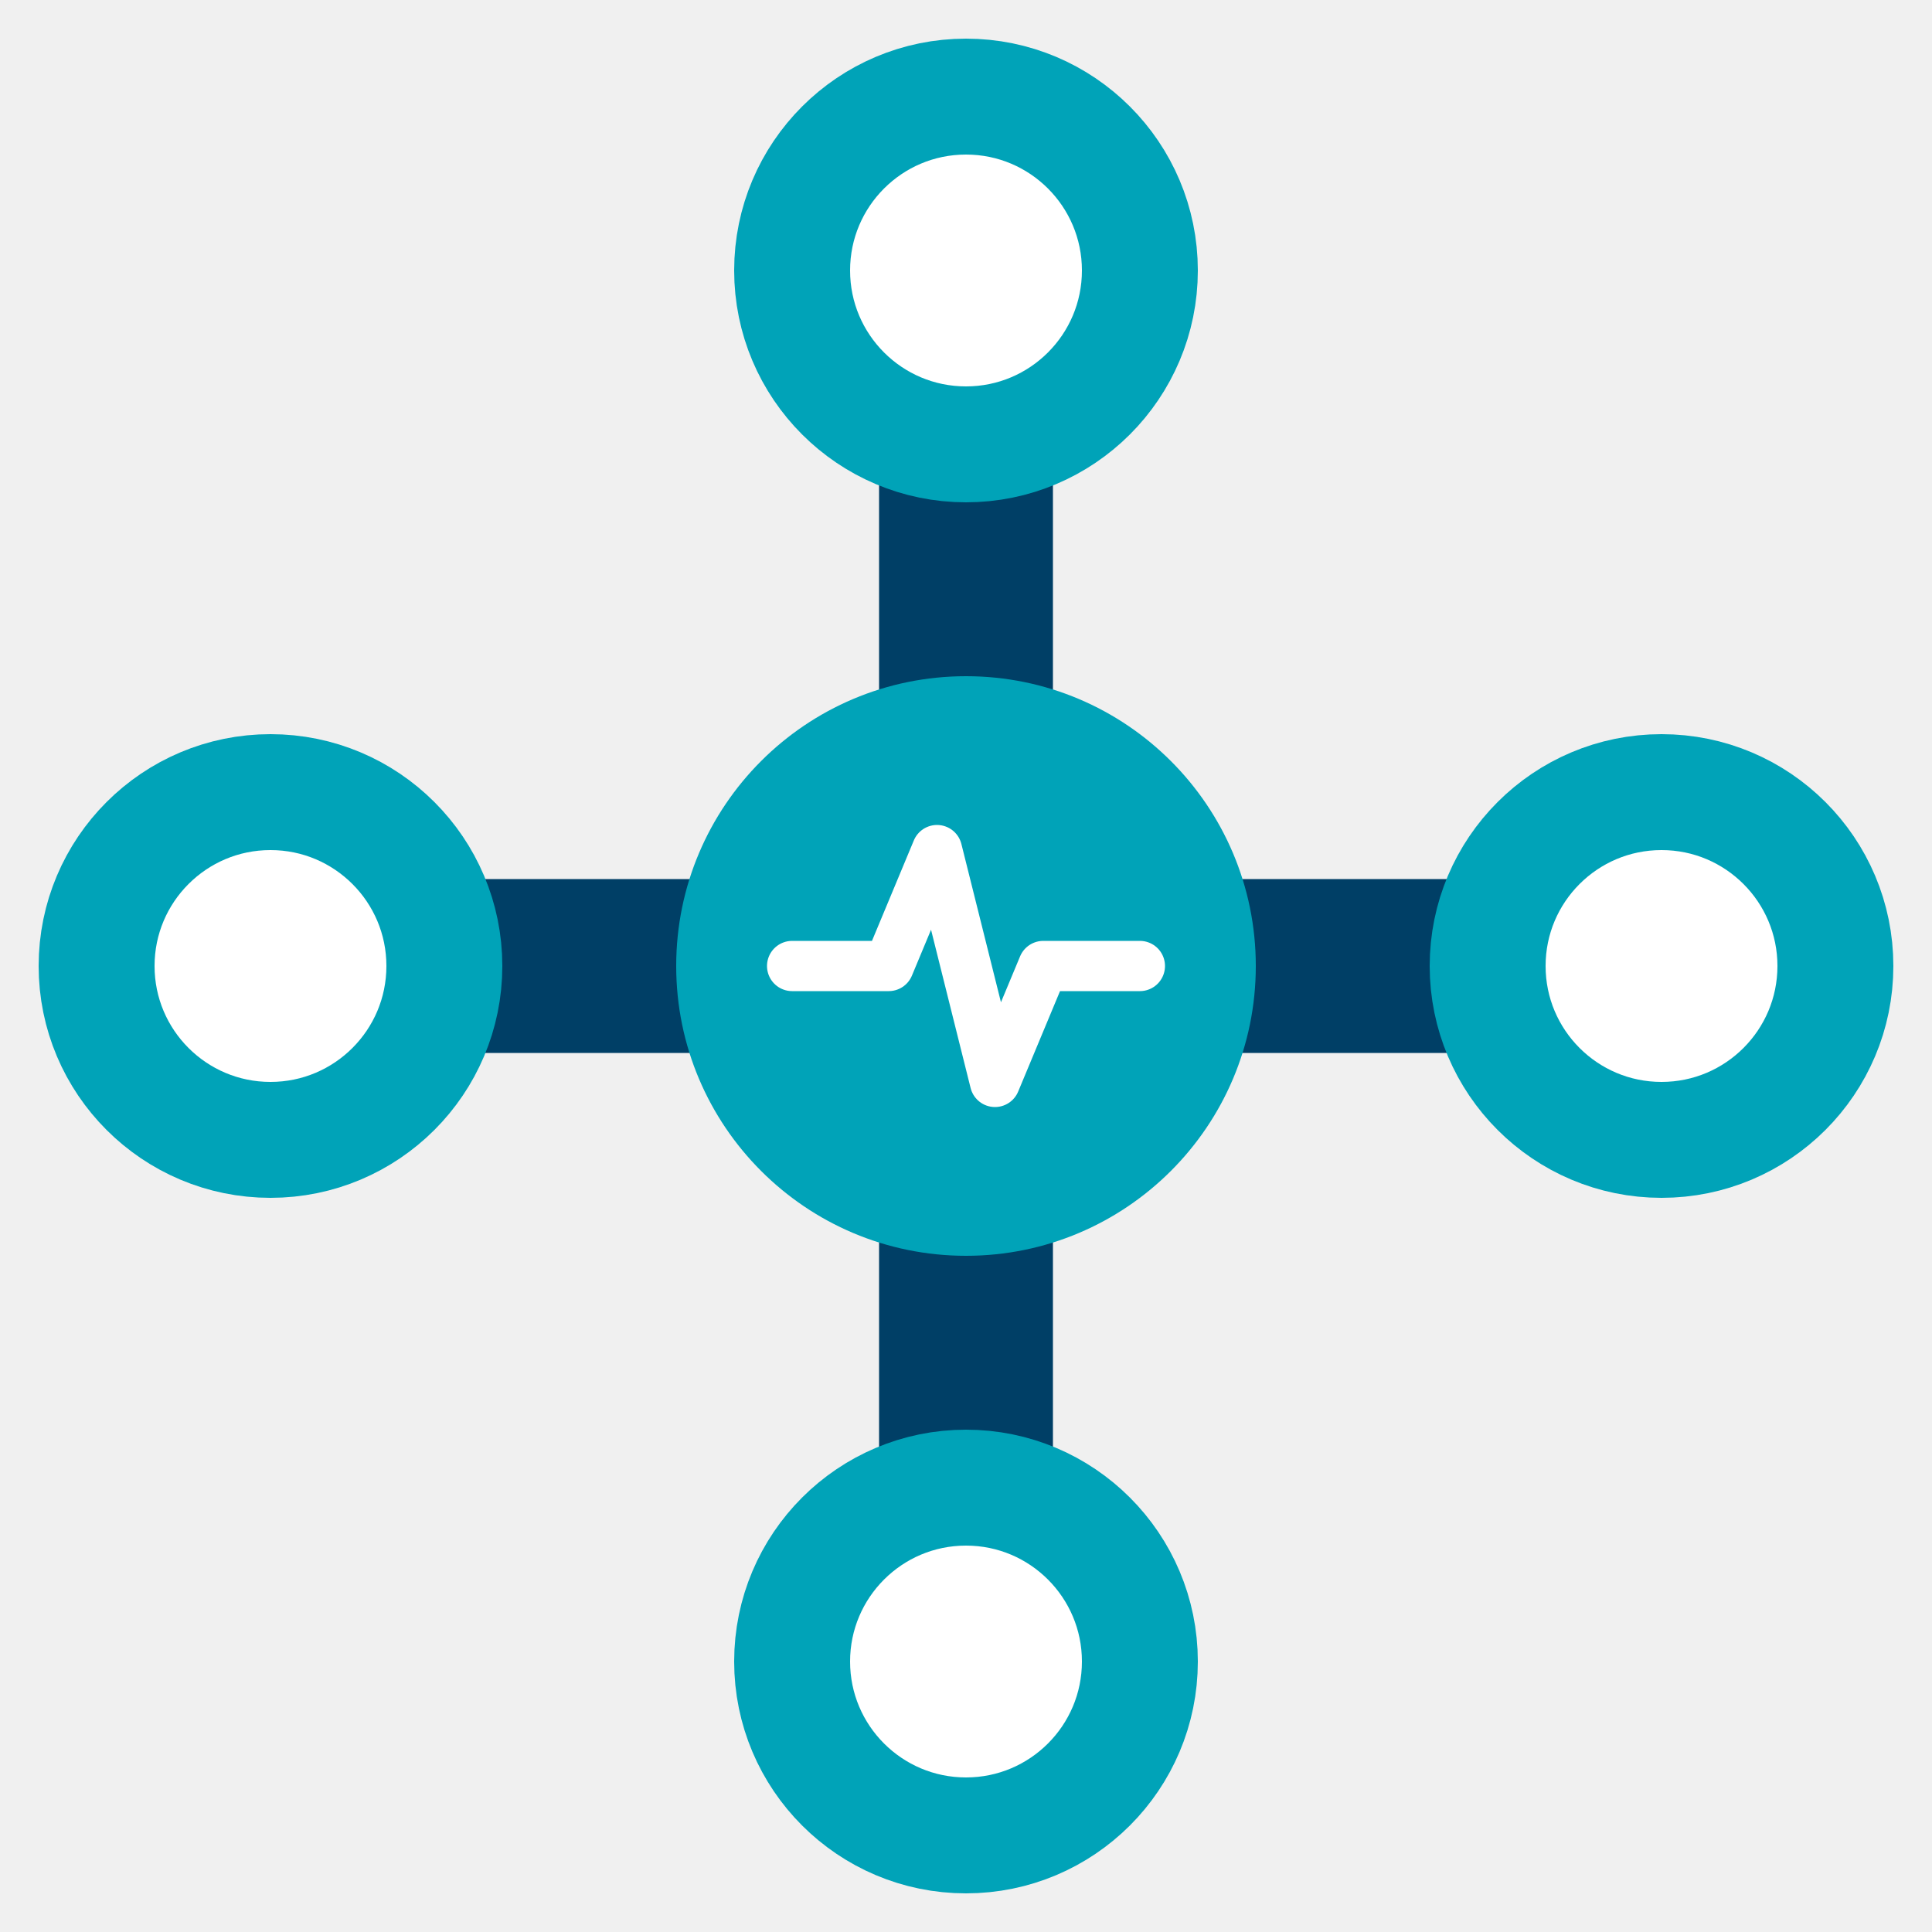
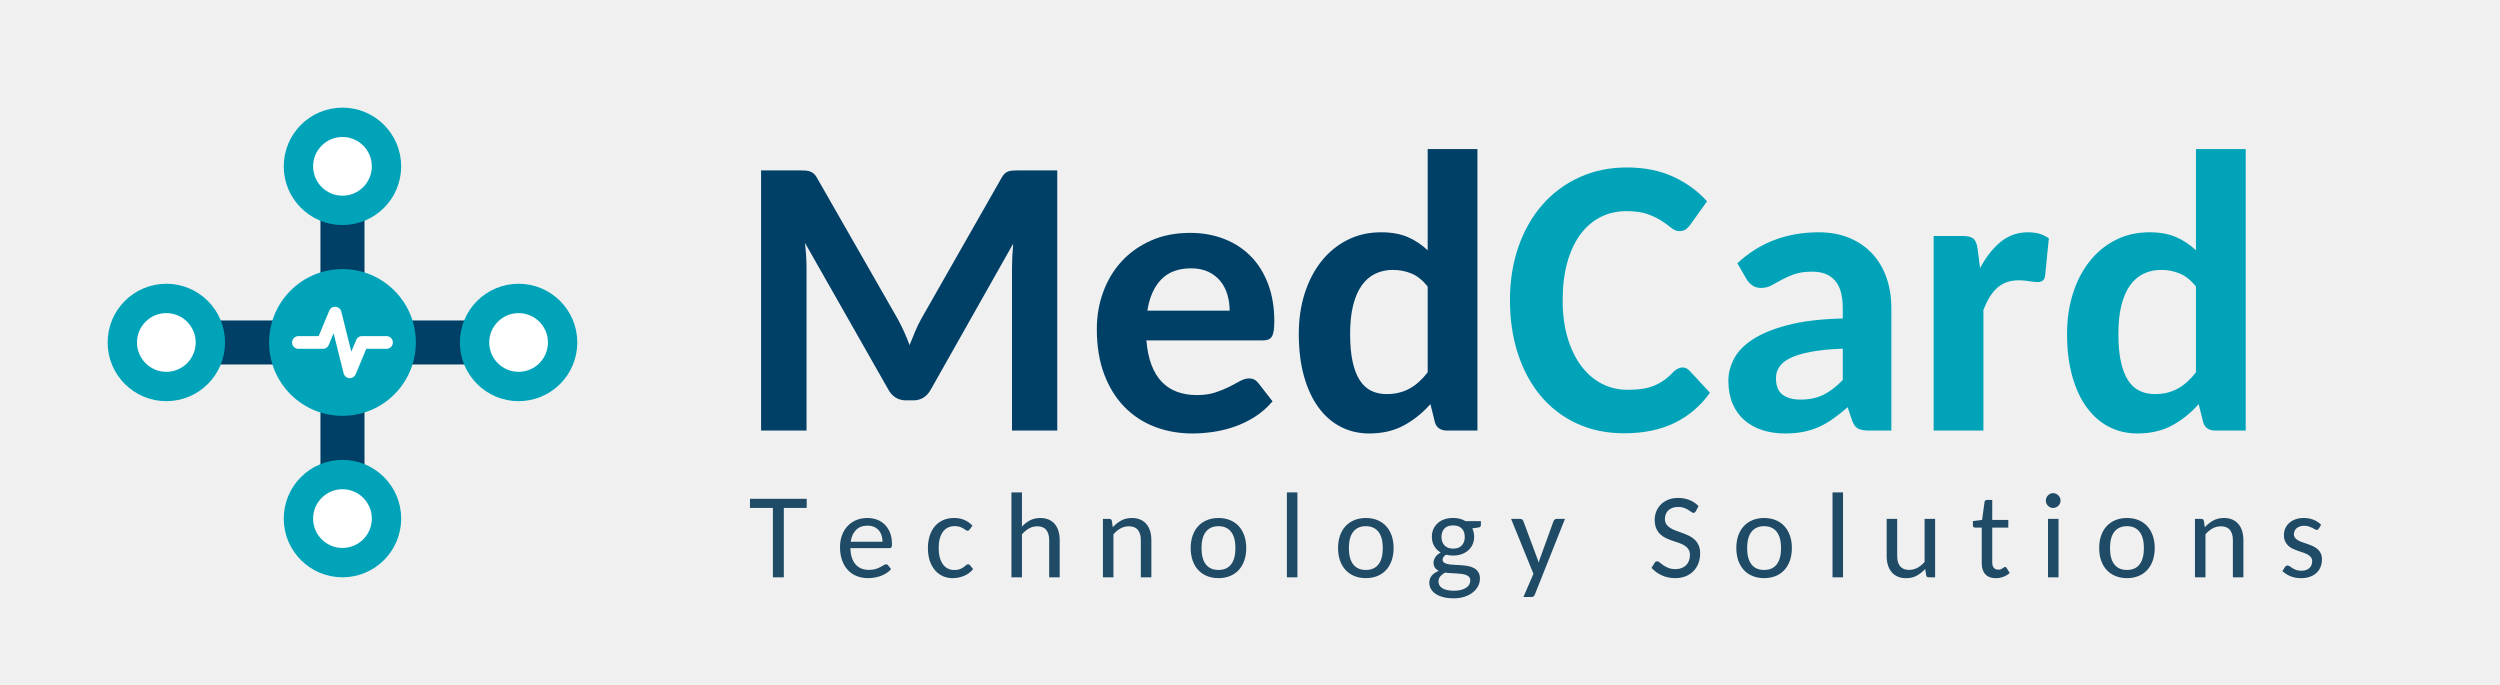
- <svg xmlns="http://www.w3.org/2000/svg" viewBox="0 0 100 100" role="img" aria-label="MedCard icon">
-   <g stroke="#003F66" stroke-width="9" stroke-linecap="round">
-     <line x1="50" y1="50" x2="50" y2="14" />
-     <line x1="50" y1="50" x2="50" y2="86" />
-     <line x1="50" y1="50" x2="14" y2="50" />
-     <line x1="50" y1="50" x2="86" y2="50" />
+ <svg xmlns="http://www.w3.org/2000/svg" viewBox="-20 -20 511 140" role="img" aria-label="MedCard logo">
+   <rect x="-20" y="-20" width="511" height="140" fill="none" />
+   <g>
+     <g stroke="#003F66" stroke-width="9" stroke-linecap="round">
+       <line x1="50" y1="50" x2="50" y2="14" />
+       <line x1="50" y1="50" x2="50" y2="86" />
+       <line x1="50" y1="50" x2="14" y2="50" />
+       <line x1="50" y1="50" x2="86" y2="50" />
+     </g>
+     <g fill="#FFFFFF" stroke="#00A3B8" stroke-width="6">
+       <circle cx="50" cy="14" r="9" />
+       <circle cx="50" cy="86" r="9" />
+       <circle cx="14" cy="50" r="9" />
+       <circle cx="86" cy="50" r="9" />
+     </g>
+     <circle cx="50" cy="50" r="15" fill="#00A3B8" />
+     <path d="M41 50 H46 L48.5 44 L51.5 56 L54 50 H59" fill="none" stroke="#FFFFFF" stroke-width="2.6" stroke-linecap="round" stroke-linejoin="round" />
  </g>
-   <g fill="#FFFFFF" stroke="#00A3B8" stroke-width="6">
-     <circle cx="50" cy="14" r="9" />
-     <circle cx="50" cy="86" r="9" />
-     <circle cx="14" cy="50" r="9" />
-     <circle cx="86" cy="50" r="9" />
-   </g>
-   <circle cx="50" cy="50" r="15" fill="#00A3B8" />
-   <path d="M41 50 H46 L48.5 44 L51.5 56 L54 50 H59" fill="none" stroke="#FFFFFF" stroke-width="2.6" stroke-linecap="round" stroke-linejoin="round" />
+   <path d="M163.553 45.298Q164.914 47.82 165.915 50.543Q166.476 49.142 167.036 47.8Q167.597 46.459 168.277 45.218L184.653 16.47Q184.974 15.869 185.314 15.529Q185.654 15.188 186.055 15.048Q186.455 14.908 186.976 14.868Q187.496 14.828 188.177 14.828H196.104V68.0H186.855V34.728Q186.855 33.646 186.916 32.385Q186.976 31.124 187.096 29.803L170.319 59.512Q169.078 61.834 166.676 61.834H165.194Q162.752 61.834 161.511 59.512L144.534 29.643Q144.694 31.004 144.774 32.305Q144.854 33.606 144.854 34.728V68.0H135.565V14.828H143.533Q144.214 14.828 144.714 14.868Q145.215 14.908 145.635 15.068Q146.056 15.229 146.396 15.549Q146.736 15.869 147.057 16.47L163.553 45.298Z M223.251 27.601Q227.015 27.601 230.178 28.822Q233.341 30.043 235.623 32.345Q237.905 34.647 239.187 38.011Q240.468 41.374 240.468 45.698Q240.468 46.859 240.348 47.6Q240.228 48.341 239.967 48.781Q239.707 49.222 239.247 49.402Q238.786 49.582 238.105 49.582H214.322Q214.562 52.465 215.363 54.587Q216.164 56.709 217.485 58.07Q218.807 59.432 220.608 60.092Q222.41 60.753 224.612 60.753Q226.814 60.753 228.436 60.212Q230.058 59.672 231.279 59.051Q232.5 58.431 233.461 57.89Q234.422 57.35 235.343 57.35Q236.464 57.35 237.185 58.271L240.107 62.034Q238.466 63.956 236.464 65.217Q234.462 66.479 232.32 67.219Q230.178 67.96 227.976 68.28Q225.773 68.601 223.731 68.601Q219.607 68.601 216.044 67.239Q212.48 65.878 209.838 63.175Q207.195 60.473 205.694 56.489Q204.192 52.505 204.192 47.26Q204.192 43.216 205.514 39.632Q206.835 36.049 209.297 33.386Q211.76 30.724 215.283 29.162Q218.807 27.601 223.251 27.601ZM223.451 34.848Q219.567 34.848 217.365 37.11Q215.163 39.372 214.522 43.496H231.339Q231.339 41.774 230.878 40.213Q230.418 38.651 229.437 37.45Q228.456 36.249 226.975 35.548Q225.493 34.848 223.451 34.848Z M275.702 68.0Q274.781 68.0 274.121 67.54Q273.46 67.079 273.26 66.158L272.379 62.595Q270.017 65.277 266.974 66.939Q263.931 68.601 259.847 68.601Q256.684 68.601 254.041 67.239Q251.398 65.878 249.497 63.275Q247.595 60.673 246.534 56.889Q245.473 53.105 245.473 48.221Q245.473 43.776 246.674 39.993Q247.875 36.209 250.077 33.426Q252.279 30.644 255.382 29.062Q258.485 27.48 262.289 27.48Q265.492 27.48 267.754 28.461Q270.017 29.442 271.818 31.164V10.464H281.988V68.0ZM263.41 60.553Q264.812 60.553 265.993 60.252Q267.174 59.952 268.175 59.392Q269.176 58.831 270.077 58.01Q270.978 57.189 271.818 56.108V38.571Q270.297 36.649 268.515 35.909Q266.733 35.168 264.691 35.168Q262.729 35.168 261.108 35.949Q259.486 36.729 258.345 38.331Q257.204 39.933 256.583 42.395Q255.963 44.857 255.963 48.221Q255.963 51.624 256.483 53.966Q257.004 56.309 257.965 57.77Q258.926 59.231 260.307 59.892Q261.688 60.553 263.41 60.553Z" fill="#003F66" />
+   <path d="M323.869 55.107Q324.71 55.107 325.311 55.748L329.515 60.272Q326.632 64.316 322.288 66.438Q317.943 68.561 311.978 68.561Q306.572 68.561 302.248 66.539Q297.924 64.517 294.901 60.893Q291.878 57.27 290.256 52.285Q288.635 47.3 288.635 41.374Q288.635 35.408 290.376 30.423Q292.118 25.438 295.281 21.835Q298.444 18.231 302.849 16.229Q307.253 14.228 312.538 14.228Q317.903 14.228 322.027 16.129Q326.151 18.031 328.914 21.154L325.391 26.079Q325.03 26.52 324.57 26.88Q324.109 27.24 323.269 27.24Q322.428 27.24 321.647 26.6Q320.866 25.959 319.725 25.198Q318.584 24.438 316.862 23.797Q315.141 23.156 312.458 23.156Q309.535 23.156 307.133 24.377Q304.73 25.599 303.009 27.941Q301.287 30.283 300.346 33.667Q299.405 37.05 299.405 41.374Q299.405 45.738 300.446 49.142Q301.487 52.545 303.269 54.887Q305.051 57.229 307.453 58.451Q309.855 59.672 312.618 59.672Q314.26 59.672 315.581 59.492Q316.902 59.312 318.043 58.851Q319.185 58.391 320.186 57.67Q321.187 56.949 322.188 55.868Q322.588 55.548 323.008 55.328Q323.429 55.107 323.869 55.107Z M361.946 68.0Q360.505 68.0 359.744 67.58Q358.983 67.159 358.543 65.878L357.662 63.235Q356.141 64.557 354.739 65.558Q353.338 66.559 351.836 67.239Q350.335 67.92 348.633 68.26Q346.932 68.601 344.85 68.601Q342.287 68.601 340.165 67.9Q338.043 67.199 336.501 65.838Q334.96 64.477 334.119 62.455Q333.278 60.433 333.278 57.79Q333.278 55.588 334.399 53.386Q335.521 51.184 338.223 49.402Q340.926 47.62 345.43 46.439Q349.935 45.258 356.661 45.098V42.976Q356.661 39.132 355.06 37.33Q353.458 35.528 350.455 35.528Q348.213 35.528 346.751 36.049Q345.29 36.569 344.169 37.19Q343.048 37.811 342.087 38.331Q341.126 38.852 339.925 38.852Q338.884 38.852 338.143 38.311Q337.402 37.771 336.962 37.01L335.12 33.807Q338.563 30.604 342.728 29.042Q346.892 27.48 351.736 27.48Q355.22 27.48 357.982 28.622Q360.745 29.763 362.667 31.825Q364.589 33.887 365.59 36.729Q366.591 39.572 366.591 42.976V68.0ZM348.013 61.674Q350.735 61.674 352.717 60.693Q354.699 59.712 356.661 57.67V51.264Q352.697 51.424 350.075 51.924Q347.452 52.425 345.891 53.206Q344.329 53.986 343.668 55.027Q343.008 56.068 343.008 57.27Q343.008 59.672 344.349 60.673Q345.69 61.674 348.013 61.674Z M375.239 68.0V28.241H381.205Q382.767 28.241 383.387 28.802Q384.008 29.362 384.208 30.764L384.729 34.808Q386.53 31.404 388.933 29.442Q391.335 27.48 394.498 27.48Q397.101 27.48 398.782 28.722L398.021 36.329Q397.941 37.05 397.541 37.35Q397.141 37.65 396.46 37.65Q395.859 37.65 394.738 37.47Q393.617 37.29 392.656 37.29Q391.255 37.29 390.154 37.69Q389.053 38.091 388.192 38.872Q387.331 39.652 386.65 40.773Q385.97 41.895 385.409 43.336V68.0Z M432.735 68.0Q431.814 68.0 431.154 67.54Q430.493 67.079 430.293 66.158L429.412 62.595Q427.05 65.277 424.007 66.939Q420.964 68.601 416.88 68.601Q413.717 68.601 411.074 67.239Q408.432 65.878 406.53 63.275Q404.628 60.673 403.567 56.889Q402.506 53.105 402.506 48.221Q402.506 43.776 403.707 39.993Q404.908 36.209 407.11 33.426Q409.312 30.644 412.416 29.062Q415.519 27.48 419.322 27.48Q422.525 27.48 424.788 28.461Q427.05 29.442 428.852 31.164V10.464H439.021V68.0ZM420.443 60.553Q421.845 60.553 423.026 60.252Q424.207 59.952 425.208 59.392Q426.209 58.831 427.11 58.01Q428.011 57.189 428.852 56.108V38.571Q427.33 36.649 425.548 35.909Q423.767 35.168 421.725 35.168Q419.763 35.168 418.141 35.949Q416.52 36.729 415.378 38.331Q414.237 39.933 413.617 42.395Q412.996 44.857 412.996 48.221Q412.996 51.624 413.517 53.966Q414.037 56.309 414.998 57.77Q415.959 59.231 417.34 59.892Q418.722 60.553 420.443 60.553Z" fill="#00A3B8" />
+   <path d="M144.89 81.96V83.815H140.214V98.0H137.98V83.815H133.293V81.96Z M157.313 85.878Q158.388 85.878 159.303 86.232Q160.219 86.586 160.89 87.27Q161.561 87.954 161.94 88.942Q162.318 89.931 162.318 91.213Q162.318 91.713 162.208 91.878Q162.099 92.043 161.806 92.043H153.822Q153.847 93.166 154.127 94.002Q154.408 94.838 154.902 95.388Q155.397 95.937 156.08 96.212Q156.764 96.486 157.606 96.486Q158.388 96.486 158.961 96.309Q159.535 96.132 159.944 95.913Q160.353 95.693 160.634 95.516Q160.914 95.339 161.122 95.339Q161.256 95.339 161.354 95.394Q161.452 95.449 161.525 95.546L162.135 96.328Q161.732 96.804 161.189 97.152Q160.646 97.5 160.023 97.725Q159.401 97.951 158.735 98.061Q158.07 98.171 157.423 98.171Q156.178 98.171 155.128 97.756Q154.079 97.341 153.316 96.529Q152.553 95.717 152.125 94.527Q151.698 93.337 151.698 91.787Q151.698 90.542 152.083 89.461Q152.467 88.381 153.194 87.581Q153.92 86.782 154.964 86.33Q156.007 85.878 157.313 85.878ZM157.35 87.441Q155.849 87.441 154.976 88.32Q154.103 89.199 153.883 90.725H160.39Q160.39 90.004 160.182 89.4Q159.975 88.796 159.584 88.363Q159.193 87.929 158.626 87.685Q158.058 87.441 157.35 87.441Z M178.209 88.21Q178.111 88.344 178.02 88.411Q177.928 88.479 177.757 88.479Q177.574 88.479 177.379 88.332Q177.183 88.186 176.89 88.009Q176.597 87.832 176.176 87.685Q175.755 87.539 175.145 87.539Q174.339 87.539 173.723 87.85Q173.106 88.161 172.697 88.741Q172.288 89.321 172.075 90.151Q171.861 90.981 171.861 92.019Q171.861 93.093 172.087 93.929Q172.313 94.765 172.728 95.339Q173.143 95.913 173.729 96.212Q174.315 96.511 175.047 96.511Q175.755 96.511 176.207 96.328Q176.658 96.145 176.964 95.925Q177.269 95.705 177.47 95.522Q177.672 95.339 177.891 95.339Q178.136 95.339 178.282 95.546L178.905 96.328Q178.514 96.804 178.038 97.152Q177.562 97.5 177.012 97.725Q176.463 97.951 175.871 98.061Q175.279 98.171 174.669 98.171Q173.619 98.171 172.703 97.756Q171.788 97.341 171.11 96.553Q170.433 95.766 170.048 94.625Q169.664 93.483 169.664 92.019Q169.664 90.688 170.018 89.559Q170.372 88.43 171.049 87.612Q171.727 86.794 172.722 86.336Q173.717 85.878 175.011 85.878Q176.231 85.878 177.147 86.287Q178.062 86.696 178.77 87.429Z M186.738 98.0V80.642H188.887V87.636Q189.632 86.831 190.541 86.354Q191.45 85.878 192.647 85.878Q193.623 85.878 194.362 86.202Q195.1 86.525 195.601 87.117Q196.101 87.709 196.352 88.546Q196.602 89.382 196.602 90.395V98.0H194.453V90.395Q194.453 89.064 193.855 88.32Q193.257 87.575 192.024 87.575Q191.109 87.575 190.327 88.015Q189.546 88.454 188.887 89.223V98.0Z M205.437 98.0V86.062H206.718Q206.95 86.062 207.097 86.165Q207.243 86.269 207.268 86.501L207.451 87.771Q208.22 86.916 209.172 86.397Q210.124 85.878 211.369 85.878Q212.346 85.878 213.084 86.202Q213.823 86.525 214.323 87.117Q214.824 87.709 215.08 88.546Q215.337 89.382 215.337 90.395V98.0H213.188V90.395Q213.188 89.064 212.584 88.32Q211.98 87.575 210.747 87.575Q209.831 87.575 209.038 88.009Q208.244 88.442 207.585 89.211V98.0Z M229.066 85.878Q230.373 85.878 231.422 86.312Q232.472 86.745 233.205 87.545Q233.937 88.344 234.334 89.479Q234.73 90.615 234.73 92.019Q234.73 93.435 234.334 94.57Q233.937 95.705 233.205 96.505Q232.472 97.304 231.422 97.738Q230.373 98.171 229.066 98.171Q227.76 98.171 226.704 97.738Q225.648 97.304 224.91 96.505Q224.171 95.705 223.775 94.57Q223.378 93.435 223.378 92.019Q223.378 90.615 223.775 89.479Q224.171 88.344 224.91 87.545Q225.648 86.745 226.704 86.312Q227.76 85.878 229.066 85.878ZM229.066 96.499Q229.933 96.499 230.58 96.199Q231.227 95.9 231.66 95.327Q232.094 94.753 232.307 93.923Q232.521 93.093 232.521 92.031Q232.521 90.969 232.307 90.139Q232.094 89.309 231.66 88.735Q231.227 88.161 230.58 87.856Q229.933 87.551 229.066 87.551Q228.187 87.551 227.534 87.856Q226.881 88.161 226.448 88.735Q226.015 89.309 225.801 90.139Q225.587 90.969 225.587 92.031Q225.587 93.093 225.801 93.923Q226.015 94.753 226.448 95.327Q226.881 95.9 227.534 96.199Q228.187 96.499 229.066 96.499Z M245.189 80.642V98.0H243.04V80.642Z M259.187 85.878Q260.493 85.878 261.543 86.312Q262.593 86.745 263.325 87.545Q264.058 88.344 264.455 89.479Q264.851 90.615 264.851 92.019Q264.851 93.435 264.455 94.57Q264.058 95.705 263.325 96.505Q262.593 97.304 261.543 97.738Q260.493 98.171 259.187 98.171Q257.881 98.171 256.825 97.738Q255.769 97.304 255.031 96.505Q254.292 95.705 253.896 94.57Q253.499 93.435 253.499 92.019Q253.499 90.615 253.896 89.479Q254.292 88.344 255.031 87.545Q255.769 86.745 256.825 86.312Q257.881 85.878 259.187 85.878ZM259.187 96.499Q260.054 96.499 260.701 96.199Q261.348 95.9 261.781 95.327Q262.215 94.753 262.428 93.923Q262.642 93.093 262.642 92.031Q262.642 90.969 262.428 90.139Q262.215 89.309 261.781 88.735Q261.348 88.161 260.701 87.856Q260.054 87.551 259.187 87.551Q258.308 87.551 257.655 87.856Q257.002 88.161 256.569 88.735Q256.136 89.309 255.922 90.139Q255.708 90.969 255.708 92.031Q255.708 93.093 255.922 93.923Q256.136 94.753 256.569 95.327Q257.002 95.9 257.655 96.199Q258.308 96.499 259.187 96.499Z M277.007 85.866Q277.751 85.866 278.398 86.037Q279.045 86.208 279.57 86.525H282.695V87.319Q282.695 87.746 282.207 87.819L280.937 88.002Q281.316 88.784 281.316 89.711Q281.316 90.59 280.992 91.298Q280.669 92.006 280.095 92.507Q279.521 93.007 278.734 93.282Q277.946 93.557 277.007 93.557Q276.225 93.557 275.566 93.374Q275.212 93.605 275.041 93.868Q274.87 94.13 274.87 94.387Q274.87 94.814 275.2 95.021Q275.529 95.229 276.067 95.327Q276.604 95.424 277.287 95.449Q277.971 95.473 278.685 95.528Q279.399 95.583 280.083 95.705Q280.766 95.827 281.303 96.126Q281.841 96.425 282.17 96.944Q282.5 97.463 282.5 98.293Q282.5 99.062 282.133 99.782Q281.767 100.502 281.078 101.064Q280.388 101.625 279.393 101.961Q278.398 102.297 277.141 102.297Q275.883 102.297 274.944 102.041Q274.004 101.784 273.381 101.345Q272.758 100.905 272.453 100.332Q272.148 99.758 272.148 99.135Q272.148 98.256 272.667 97.646Q273.186 97.036 274.101 96.682Q273.601 96.45 273.308 96.047Q273.015 95.644 273.015 94.973Q273.015 94.46 273.381 93.886Q273.747 93.312 274.48 92.934Q273.637 92.434 273.155 91.616Q272.673 90.798 272.673 89.711Q272.673 88.833 272.997 88.125Q273.32 87.417 273.894 86.91Q274.467 86.403 275.261 86.135Q276.054 85.866 277.007 85.866ZM280.522 98.647Q280.522 98.22 280.296 97.951Q280.071 97.683 279.68 97.53Q279.289 97.377 278.777 97.31Q278.264 97.243 277.69 97.207Q277.116 97.17 276.524 97.146Q275.932 97.121 275.383 97.036Q274.785 97.353 274.406 97.799Q274.028 98.244 274.028 98.867Q274.028 99.27 274.211 99.611Q274.394 99.953 274.779 100.203Q275.163 100.454 275.761 100.6Q276.36 100.747 277.177 100.747Q277.983 100.747 278.606 100.588Q279.228 100.429 279.655 100.155Q280.083 99.88 280.302 99.495Q280.522 99.111 280.522 98.647ZM277.007 92.141Q278.191 92.141 278.795 91.481Q279.399 90.822 279.399 89.76Q279.399 88.674 278.795 88.033Q278.191 87.392 277.007 87.392Q275.847 87.392 275.243 88.033Q274.638 88.674 274.638 89.76Q274.638 90.285 274.791 90.719Q274.944 91.152 275.243 91.469Q275.542 91.787 275.987 91.964Q276.433 92.141 277.007 92.141Z M293.727 101.516Q293.629 101.76 293.465 101.894Q293.3 102.028 292.983 102.028H291.383L293.434 97.292L288.869 86.062H290.724Q291.005 86.062 291.151 86.196Q291.298 86.33 291.371 86.501L294.154 93.972Q294.252 94.228 294.344 94.484Q294.435 94.741 294.496 94.997Q294.569 94.729 294.661 94.466Q294.753 94.204 294.85 93.947L297.548 86.501Q297.621 86.318 297.792 86.19Q297.963 86.062 298.171 86.062H299.879Z M326.631 84.487Q326.448 84.829 326.131 84.829Q325.948 84.829 325.697 84.639Q325.447 84.45 325.087 84.224Q324.727 83.999 324.22 83.809Q323.714 83.62 323.006 83.62Q322.334 83.62 321.828 83.809Q321.321 83.999 320.985 84.334Q320.65 84.67 320.479 85.115Q320.308 85.561 320.308 86.074Q320.308 86.745 320.619 87.185Q320.931 87.624 321.437 87.935Q321.944 88.247 322.591 88.479Q323.238 88.71 323.909 88.955Q324.58 89.199 325.227 89.51Q325.874 89.821 326.381 90.291Q326.888 90.761 327.199 91.445Q327.51 92.128 327.51 93.117Q327.51 94.179 327.168 95.101Q326.827 96.022 326.173 96.706Q325.52 97.39 324.568 97.78Q323.616 98.171 322.395 98.171Q320.918 98.171 319.679 97.603Q318.44 97.036 317.574 96.071L318.221 95.021Q318.306 94.887 318.434 94.808Q318.562 94.729 318.733 94.729Q318.965 94.729 319.252 94.979Q319.539 95.229 319.966 95.528Q320.393 95.827 320.998 96.077Q321.602 96.328 322.444 96.328Q323.152 96.328 323.702 96.12Q324.251 95.913 324.635 95.534Q325.02 95.156 325.221 94.625Q325.423 94.094 325.423 93.447Q325.423 92.727 325.111 92.263Q324.8 91.799 324.294 91.488Q323.787 91.176 323.14 90.963Q322.493 90.749 321.822 90.517Q321.15 90.285 320.503 89.986Q319.856 89.687 319.35 89.199Q318.843 88.71 318.532 87.99Q318.221 87.27 318.221 86.196Q318.221 85.354 318.538 84.554Q318.855 83.754 319.46 83.138Q320.064 82.521 320.949 82.149Q321.834 81.777 322.981 81.777Q324.263 81.777 325.331 82.204Q326.399 82.631 327.181 83.449Z M340.593 85.878Q341.899 85.878 342.949 86.312Q343.999 86.745 344.731 87.545Q345.464 88.344 345.86 89.479Q346.257 90.615 346.257 92.019Q346.257 93.435 345.86 94.57Q345.464 95.705 344.731 96.505Q343.999 97.304 342.949 97.738Q341.899 98.171 340.593 98.171Q339.287 98.171 338.231 97.738Q337.175 97.304 336.437 96.505Q335.698 95.705 335.301 94.57Q334.905 93.435 334.905 92.019Q334.905 90.615 335.301 89.479Q335.698 88.344 336.437 87.545Q337.175 86.745 338.231 86.312Q339.287 85.878 340.593 85.878ZM340.593 96.499Q341.46 96.499 342.107 96.199Q342.754 95.9 343.187 95.327Q343.62 94.753 343.834 93.923Q344.048 93.093 344.048 92.031Q344.048 90.969 343.834 90.139Q343.62 89.309 343.187 88.735Q342.754 88.161 342.107 87.856Q341.46 87.551 340.593 87.551Q339.714 87.551 339.061 87.856Q338.408 88.161 337.975 88.735Q337.541 89.309 337.328 90.139Q337.114 90.969 337.114 92.031Q337.114 93.093 337.328 93.923Q337.541 94.753 337.975 95.327Q338.408 95.9 339.061 96.199Q339.714 96.499 340.593 96.499Z M356.716 80.642V98.0H354.567V80.642Z M367.784 86.062V93.667Q367.784 95.009 368.389 95.748Q368.993 96.486 370.226 96.486Q371.141 96.486 371.929 96.053Q372.716 95.62 373.387 94.863V86.062H375.536V98.0H374.242Q374.022 98.0 373.876 97.896Q373.729 97.792 373.705 97.561L373.509 96.291Q372.74 97.146 371.794 97.664Q370.848 98.183 369.603 98.183Q368.627 98.183 367.888 97.86Q367.15 97.536 366.649 96.944Q366.149 96.352 365.892 95.516Q365.636 94.68 365.636 93.667V86.062Z M387.935 98.183Q386.556 98.183 385.811 97.39Q385.066 96.596 385.066 95.119V87.844H383.699Q383.516 87.844 383.388 87.722Q383.26 87.6 383.26 87.368V86.513L385.14 86.269L385.64 82.595Q385.665 82.412 385.793 82.302Q385.921 82.192 386.116 82.192H387.215V86.281H390.499V87.844H387.215V94.973Q387.215 95.705 387.551 96.071Q387.886 96.438 388.423 96.438Q388.741 96.438 388.967 96.352Q389.192 96.267 389.351 96.157Q389.51 96.047 389.626 95.961Q389.742 95.876 389.839 95.876Q389.949 95.876 390.016 95.925Q390.083 95.974 390.145 96.083L390.779 97.109Q390.23 97.622 389.485 97.902Q388.741 98.183 387.935 98.183Z M398.162 98.0ZM400.762 86.062V98.0H398.613V86.062ZM401.177 82.326Q401.177 82.631 401.055 82.906Q400.933 83.181 400.719 83.382Q400.505 83.583 400.231 83.706Q399.956 83.828 399.651 83.828Q399.346 83.828 399.077 83.706Q398.808 83.583 398.607 83.382Q398.406 83.181 398.284 82.906Q398.162 82.631 398.162 82.326Q398.162 82.009 398.284 81.734Q398.406 81.459 398.607 81.252Q398.808 81.044 399.077 80.922Q399.346 80.8 399.651 80.8Q399.956 80.8 400.231 80.922Q400.505 81.044 400.719 81.252Q400.933 81.459 401.055 81.734Q401.177 82.009 401.177 82.326Z M414.76 85.878Q416.066 85.878 417.116 86.312Q418.166 86.745 418.898 87.545Q419.631 88.344 420.027 89.479Q420.424 90.615 420.424 92.019Q420.424 93.435 420.027 94.57Q419.631 95.705 418.898 96.505Q418.166 97.304 417.116 97.738Q416.066 98.171 414.76 98.171Q413.454 98.171 412.398 97.738Q411.342 97.304 410.604 96.505Q409.865 95.705 409.468 94.57Q409.072 93.435 409.072 92.019Q409.072 90.615 409.468 89.479Q409.865 88.344 410.604 87.545Q411.342 86.745 412.398 86.312Q413.454 85.878 414.76 85.878ZM414.76 96.499Q415.627 96.499 416.274 96.199Q416.921 95.9 417.354 95.327Q417.787 94.753 418.001 93.923Q418.215 93.093 418.215 92.031Q418.215 90.969 418.001 90.139Q417.787 89.309 417.354 88.735Q416.921 88.161 416.274 87.856Q415.627 87.551 414.76 87.551Q413.881 87.551 413.228 87.856Q412.575 88.161 412.142 88.735Q411.708 89.309 411.495 90.139Q411.281 90.969 411.281 92.031Q411.281 93.093 411.495 93.923Q411.708 94.753 412.142 95.327Q412.575 95.9 413.228 96.199Q413.881 96.499 414.76 96.499Z M428.649 98.0V86.062H429.93Q430.162 86.062 430.309 86.165Q430.455 86.269 430.48 86.501L430.663 87.771Q431.432 86.916 432.384 86.397Q433.336 85.878 434.581 85.878Q435.558 85.878 436.296 86.202Q437.035 86.525 437.535 87.117Q438.036 87.709 438.292 88.546Q438.549 89.382 438.549 90.395V98.0H436.4V90.395Q436.4 89.064 435.796 88.32Q435.192 87.575 433.959 87.575Q433.043 87.575 432.25 88.009Q431.456 88.442 430.797 89.211V98.0Z M453.963 88.039Q453.817 88.308 453.524 88.308Q453.34 88.308 453.127 88.173Q452.913 88.039 452.614 87.886Q452.315 87.734 451.906 87.6Q451.497 87.465 450.936 87.465Q450.46 87.465 450.081 87.6Q449.703 87.734 449.434 87.966Q449.166 88.198 449.019 88.509Q448.873 88.82 448.873 89.174Q448.873 89.638 449.117 89.943Q449.361 90.249 449.764 90.468Q450.167 90.688 450.685 90.865Q451.204 91.042 451.741 91.225Q452.278 91.408 452.797 91.652Q453.316 91.896 453.719 92.25Q454.122 92.604 454.366 93.111Q454.61 93.618 454.61 94.338Q454.61 95.168 454.329 95.87Q454.048 96.572 453.505 97.084Q452.962 97.597 452.162 97.89Q451.363 98.183 450.325 98.183Q449.141 98.183 448.171 97.78Q447.2 97.377 446.529 96.73L447.029 95.925Q447.127 95.766 447.261 95.681Q447.396 95.595 447.603 95.595Q447.823 95.595 448.043 95.76Q448.262 95.925 448.574 96.126Q448.885 96.328 449.324 96.492Q449.764 96.657 450.423 96.657Q450.984 96.657 451.393 96.499Q451.802 96.34 452.071 96.077Q452.339 95.815 452.474 95.461Q452.608 95.107 452.608 94.716Q452.608 94.228 452.358 93.905Q452.108 93.581 451.705 93.355Q451.302 93.129 450.783 92.958Q450.264 92.788 449.721 92.598Q449.178 92.409 448.659 92.171Q448.14 91.933 447.737 91.561Q447.335 91.188 447.084 90.651Q446.834 90.114 446.834 89.345Q446.834 88.649 447.103 88.021Q447.371 87.392 447.884 86.916Q448.397 86.44 449.153 86.159Q449.91 85.878 450.887 85.878Q451.998 85.878 452.901 86.245Q453.804 86.611 454.439 87.27Z" fill="#1F4B66" />
</svg>
